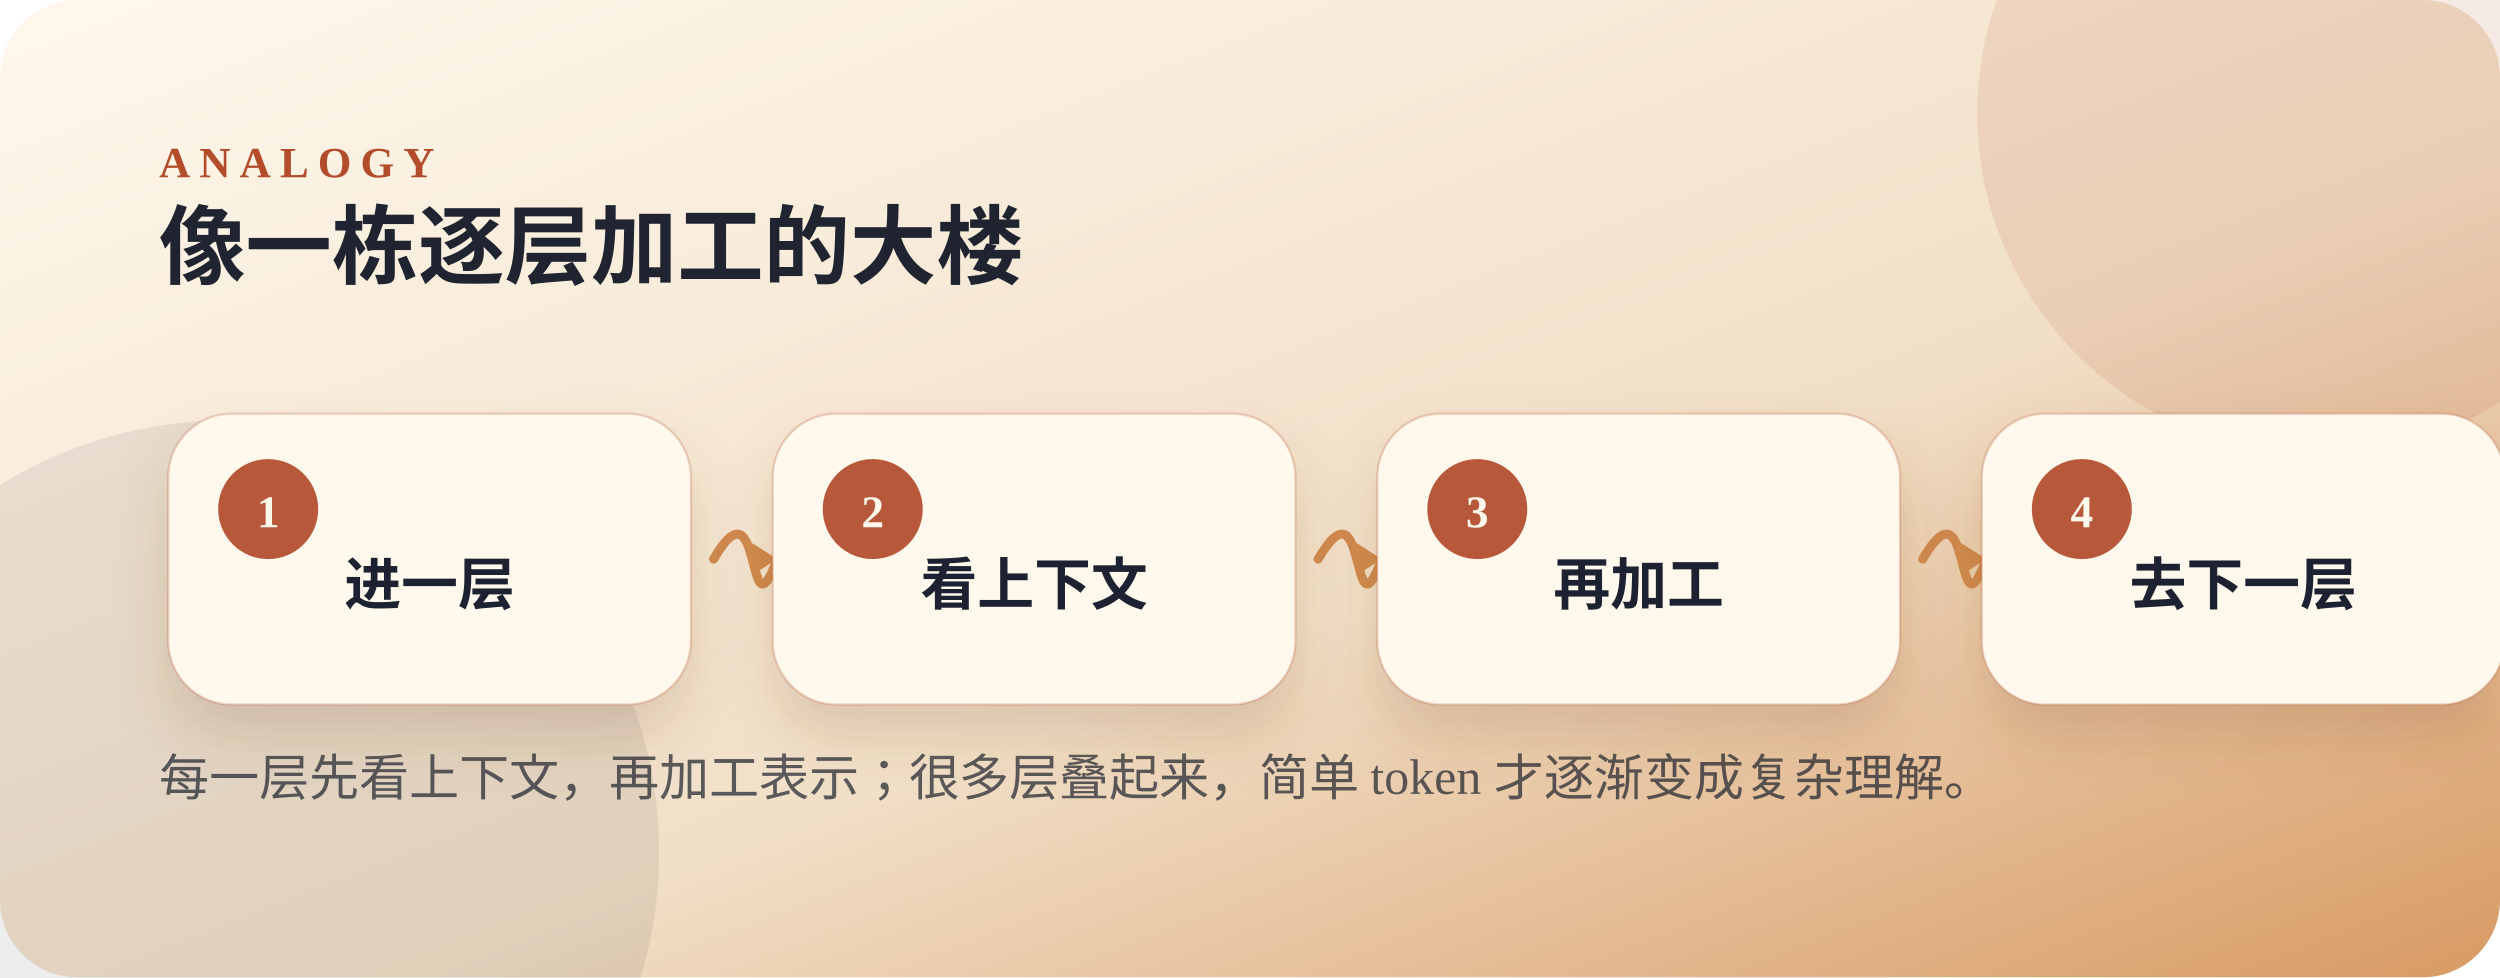
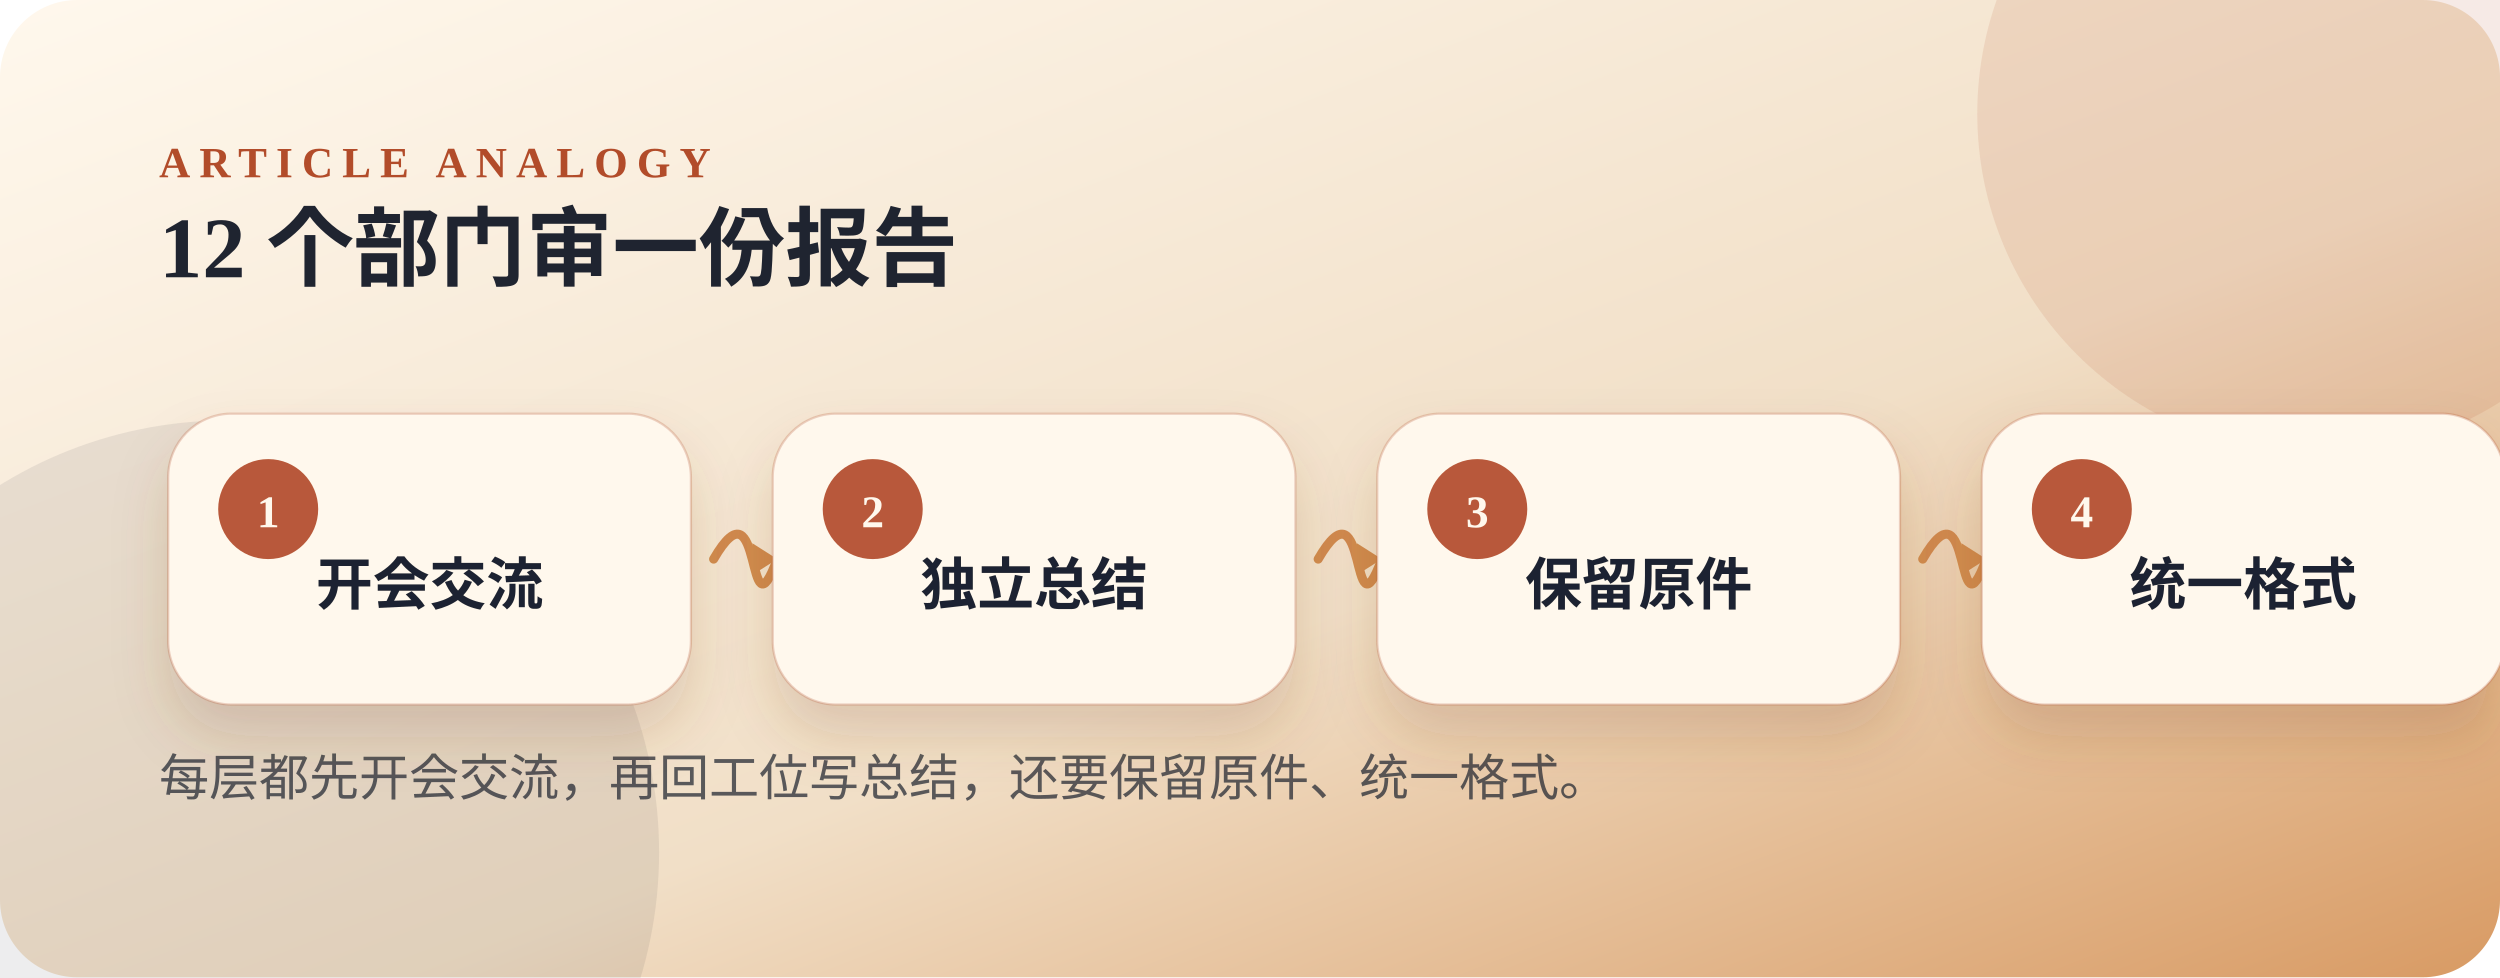
- <svg xmlns="http://www.w3.org/2000/svg" viewBox="0 0 1100 430" role="img" aria-label="像一栋逐层加工的大楼">
+ <svg xmlns="http://www.w3.org/2000/svg" viewBox="0 0 1100 430" role="img" aria-label="12 个部门审一份报告">
  <defs>
    <linearGradient id="paper" x1="0%" y1="0%" x2="100%" y2="100%">
      <stop offset="0%" stop-color="#fff8ed" />
      <stop offset="58%" stop-color="#f1dfc7" />
      <stop offset="100%" stop-color="#d89a63" />
    </linearGradient>
    <filter id="softShadow" x="-20%" y="-30%" width="140%" height="170%">
      <feDropShadow dx="0" dy="14" stdDeviation="12" flood-color="#7b4a25" flood-opacity="0.18" />
    </filter>
  </defs>
  <rect width="1100" height="430" rx="34" fill="url(#paper)" />
  <circle cx="1020" cy="50" r="150" fill="rgba(178,76,42,0.12)" />
  <circle cx="100" cy="375" r="190" fill="rgba(31,36,48,0.08)" />
-   <text x="70" y="78" fill="#b24c2a" font-size="19" font-weight="800" letter-spacing="4">ANALOGY</text>
-   <text x="70" y="122" fill="#1f2430" font-size="38" font-weight="800">像一栋逐层加工的大楼</text>
-   <text x="70" y="350" fill="rgba(31,36,48,0.72)" font-size="22">每一层先看上下文，再加工表示；很多层叠起来，简单 token 才逐渐变成复杂理解。</text>
+   <text x="70" y="78" fill="#b24c2a" font-size="19" font-weight="800" letter-spacing="4">ARTICLE ANALOGY</text>
+   <text x="70" y="122" fill="#1f2430" font-size="38" font-weight="800">12 个部门审一份报告</text>
+   <text x="70" y="350" fill="rgba(31,36,48,0.72)" font-size="22">每层都先开会交流，再回工位写总结，还要保留原件、统一格式。</text>
  <path d="M 314 246.0 C 336 208, 328 284, 342 246.0" fill="none" stroke="#d08a4e" stroke-width="4" stroke-linecap="round" />
  <path d="M 342 246.0 l -11 -7 v14 z" fill="#d08a4e" />
  <path d="M 580 246.0 C 602 208, 594 284, 608 246.0" fill="none" stroke="#d08a4e" stroke-width="4" stroke-linecap="round" />
  <path d="M 608 246.0 l -11 -7 v14 z" fill="#d08a4e" />
  <path d="M 846 246.0 C 868 208, 860 284, 874 246.0" fill="none" stroke="#d08a4e" stroke-width="4" stroke-linecap="round" />
  <path d="M 874 246.0 l -11 -7 v14 z" fill="#d08a4e" />
  <g filter="url(#softShadow)">
    <rect x="74" y="182" width="230" height="128" rx="28" fill="#fff8ed" stroke="rgba(178,76,42,0.24)" />
    <circle cx="118" cy="224" r="22" fill="#b24c2a" opacity="0.92" />
    <text x="118" y="232" text-anchor="middle" fill="#fff8ed" font-size="20" font-weight="800">1</text>
-     <text x="189.0" y="266" text-anchor="middle" fill="#1f2430" font-size="25" font-weight="800">进一层</text>
+     <text x="189.0" y="266" text-anchor="middle" fill="#1f2430" font-size="25" font-weight="800">开会交流</text>
  </g>
  <g filter="url(#softShadow)">
    <rect x="340" y="182" width="230" height="128" rx="28" fill="#fff8ed" stroke="rgba(178,76,42,0.24)" />
    <circle cx="384" cy="224" r="22" fill="#b24c2a" opacity="0.92" />
    <text x="384" y="232" text-anchor="middle" fill="#fff8ed" font-size="20" font-weight="800">2</text>
-     <text x="455.0" y="266" text-anchor="middle" fill="#1f2430" font-size="25" font-weight="800">看上下文</text>
+     <text x="455.0" y="266" text-anchor="middle" fill="#1f2430" font-size="25" font-weight="800">独立总结</text>
  </g>
  <g filter="url(#softShadow)">
    <rect x="606" y="182" width="230" height="128" rx="28" fill="#fff8ed" stroke="rgba(178,76,42,0.24)" />
    <circle cx="650" cy="224" r="22" fill="#b24c2a" opacity="0.92" />
    <text x="650" y="232" text-anchor="middle" fill="#fff8ed" font-size="20" font-weight="800">3</text>
-     <text x="721.0" y="266" text-anchor="middle" fill="#1f2430" font-size="25" font-weight="800">再加工</text>
+     <text x="721.0" y="266" text-anchor="middle" fill="#1f2430" font-size="25" font-weight="800">保留原件</text>
  </g>
  <g filter="url(#softShadow)">
    <rect x="872" y="182" width="230" height="128" rx="28" fill="#fff8ed" stroke="rgba(178,76,42,0.24)" />
    <circle cx="916" cy="224" r="22" fill="#b24c2a" opacity="0.92" />
    <text x="916" y="232" text-anchor="middle" fill="#fff8ed" font-size="20" font-weight="800">4</text>
-     <text x="987.0" y="266" text-anchor="middle" fill="#1f2430" font-size="25" font-weight="800">去下一层</text>
+     <text x="987.0" y="266" text-anchor="middle" fill="#1f2430" font-size="25" font-weight="800">统一格式</text>
  </g>
</svg>
